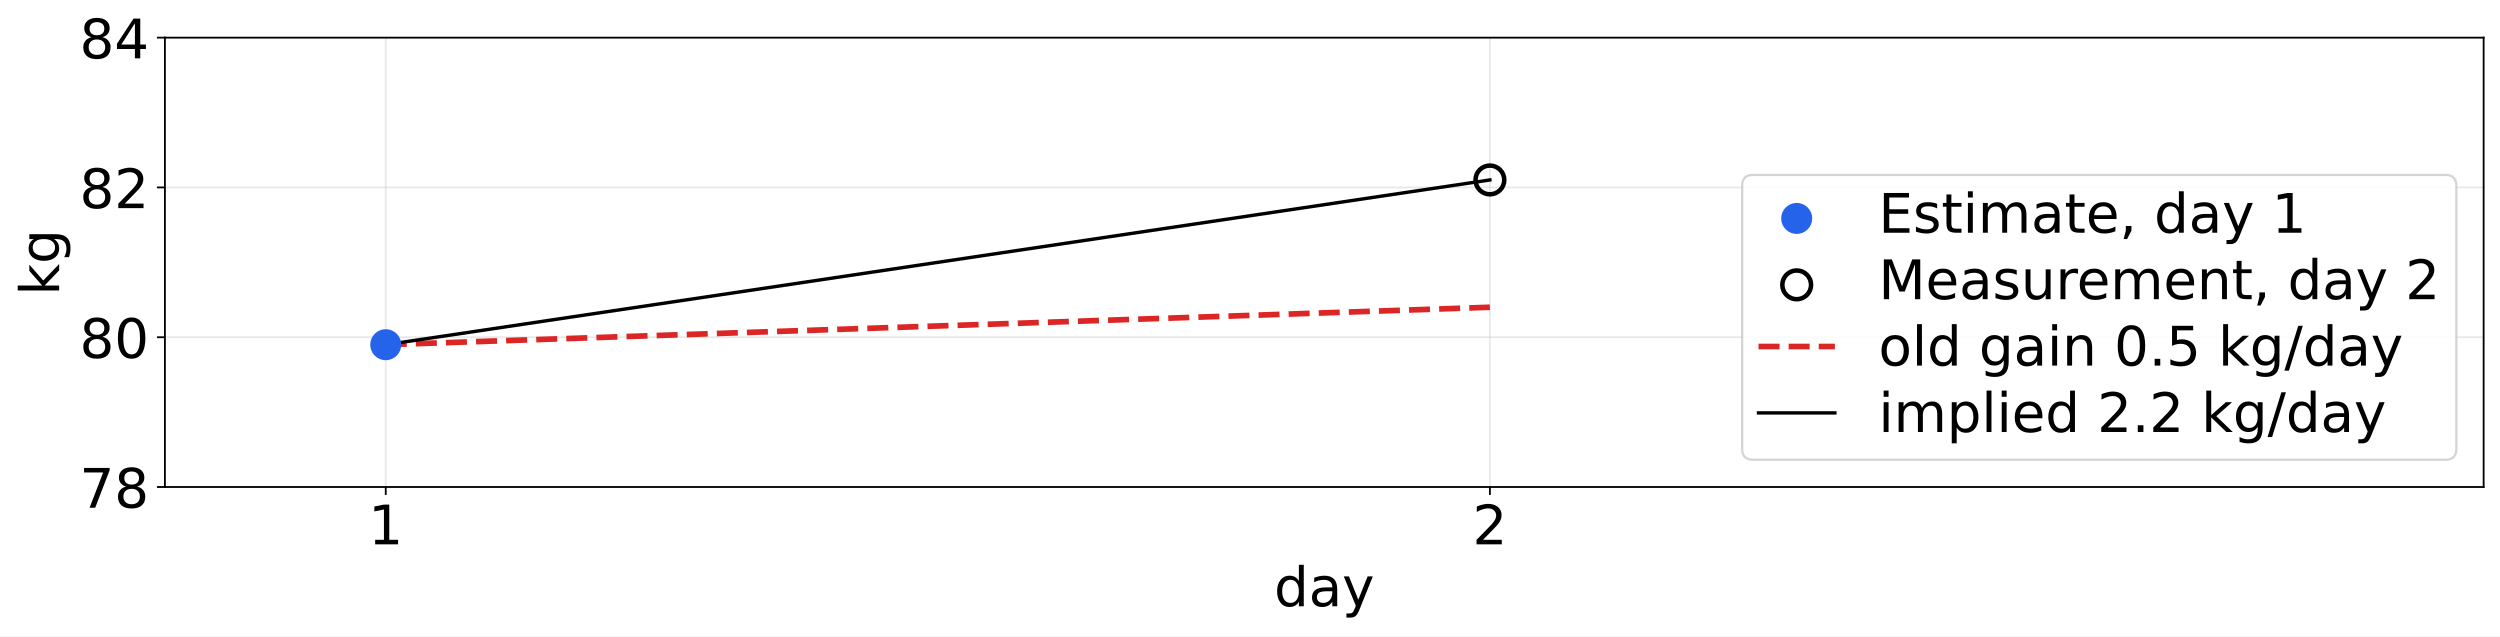
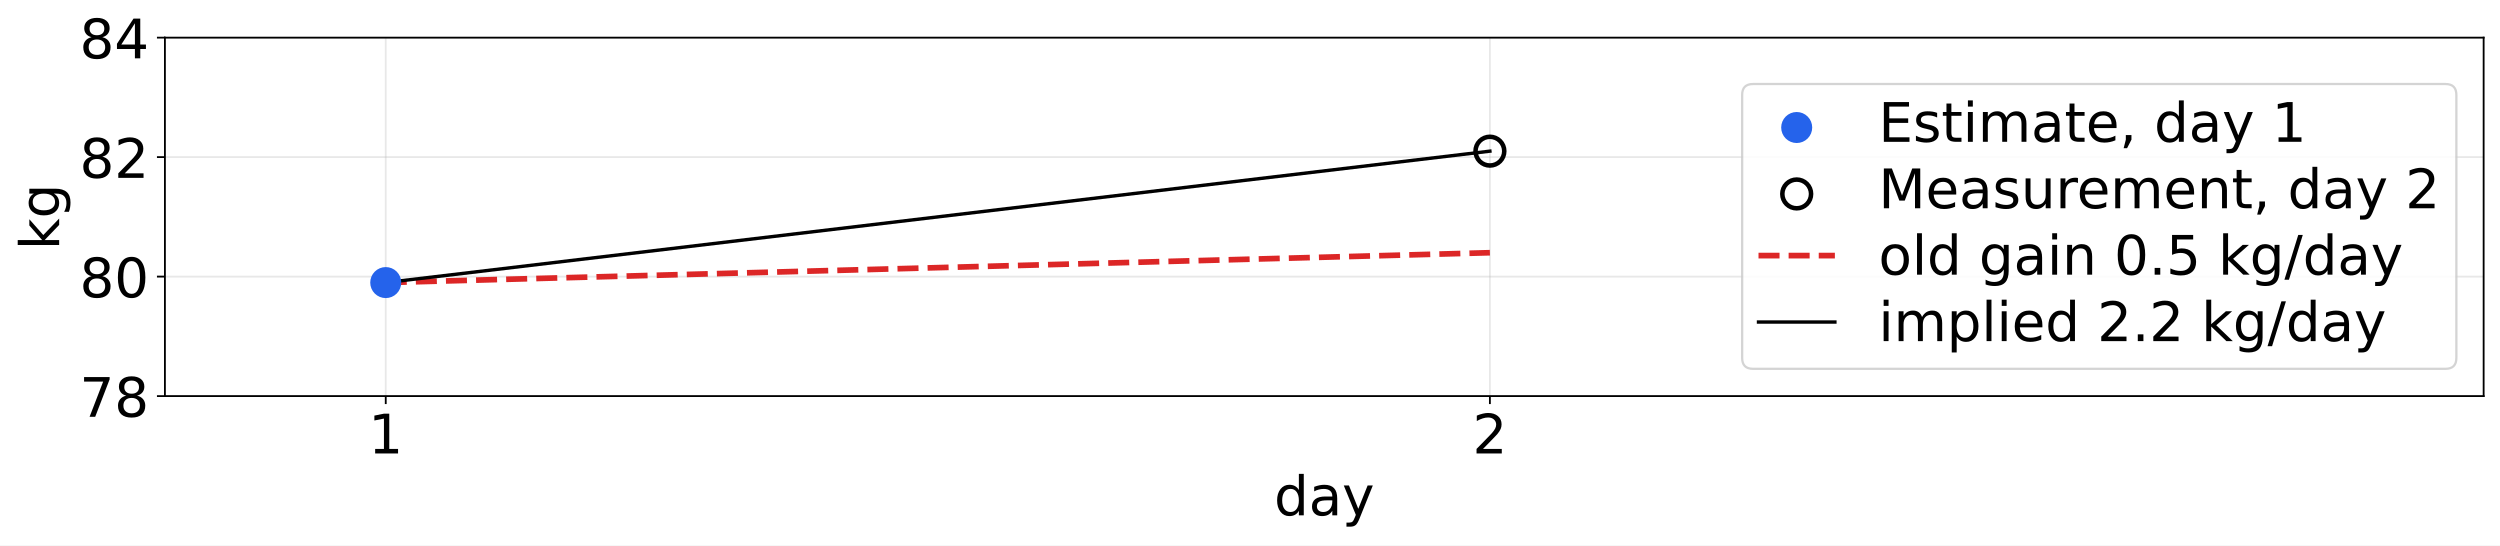
- <svg xmlns="http://www.w3.org/2000/svg" xmlns:xlink="http://www.w3.org/1999/xlink" width="1100pt" height="280pt" viewBox="0 0 1100 280" version="1.1">
+ <svg xmlns="http://www.w3.org/2000/svg" xmlns:xlink="http://www.w3.org/1999/xlink" width="1100pt" height="240pt" viewBox="0 0 1100 240" version="1.1">
  <defs>
    <style type="text/css">*{stroke-linejoin: round; stroke-linecap: butt}</style>
  </defs>
  <g id="figure_1">
    <g id="patch_1">
-       <path d="M 0 280  L 1100 280  L 1100 0  L 0 0  z " style="fill: #ffffff" />
+       <path d="M 0 240  L 1100 240  L 1100 0  L 0 0  z " style="fill: #ffffff" />
    </g>
    <g id="axes_1">
      <g id="patch_2">
-         <path d="M 72.56 214.28  L 1092.8 214.28  L 1092.8 16.56  L 72.56 16.56  z " style="fill: #ffffff" />
+         <path d="M 72.56 174.28  L 1092.8 174.28  L 1092.8 16.56  L 72.56 16.56  z " style="fill: #ffffff" />
      </g>
      <g id="matplotlib.axis_1">
        <g id="xtick_1">
          <g id="line2d_1">
-             <path d="M 169.726 214.28  L 169.726 16.56  " clip-path="url(#p9a3e6e1eb7)" style="fill: none; stroke: #b0b0b0; stroke-opacity: 0.3; stroke-width: 0.8; stroke-linecap: square" />
+             <path d="M 169.726 174.28  L 169.726 16.56  " clip-path="url(#pfb2f69f325)" style="fill: none; stroke: #b0b0b0; stroke-opacity: 0.3; stroke-width: 0.8; stroke-linecap: square" />
          </g>
          <g id="line2d_2">
            <defs>
-               <path id="m931d75ac2b" d="M 0 0  L 0 3.5  " style="stroke: #000000; stroke-width: 0.8" />
-             </defs>
-             <g>
-               <use xlink:href="#m931d75ac2b" x="169.726" y="214.28" style="stroke: #000000; stroke-width: 0.8" />
+               <path id="mf335a8387e" d="M 0 0  L 0 3.5  " style="stroke: #000000; stroke-width: 0.8" />
+             </defs>
+             <g>
+               <use xlink:href="#mf335a8387e" x="169.726" y="174.28" style="stroke: #000000; stroke-width: 0.8" />
            </g>
          </g>
          <g id="text_1">
-             <g transform="translate(162.0907 239.5163) scale(0.24 -0.24)">
+             <g transform="translate(162.0907 199.5163) scale(0.24 -0.24)">
              <defs>
                <path id="DejaVuSans-31" d="M 794 531  L 1825 531  L 1825 4091  L 703 3866  L 703 4441  L 1819 4666  L 2450 4666  L 2450 531  L 3481 531  L 3481 0  L 794 0  L 794 531  z " transform="scale(0.015625)" />
              </defs>
              <use xlink:href="#DejaVuSans-31" />
            </g>
          </g>
        </g>
        <g id="xtick_2">
          <g id="line2d_3">
-             <path d="M 655.554 214.28  L 655.554 16.56  " clip-path="url(#p9a3e6e1eb7)" style="fill: none; stroke: #b0b0b0; stroke-opacity: 0.3; stroke-width: 0.8; stroke-linecap: square" />
+             <path d="M 655.554 174.28  L 655.554 16.56  " clip-path="url(#pfb2f69f325)" style="fill: none; stroke: #b0b0b0; stroke-opacity: 0.3; stroke-width: 0.8; stroke-linecap: square" />
          </g>
          <g id="line2d_4">
            <g>
-               <use xlink:href="#m931d75ac2b" x="655.554" y="214.28" style="stroke: #000000; stroke-width: 0.8" />
+               <use xlink:href="#mf335a8387e" x="655.554" y="174.28" style="stroke: #000000; stroke-width: 0.8" />
            </g>
          </g>
          <g id="text_2">
-             <g transform="translate(647.9193 239.5163) scale(0.24 -0.24)">
+             <g transform="translate(647.9193 199.5163) scale(0.24 -0.24)">
              <defs>
                <path id="DejaVuSans-32" d="M 1228 531  L 3431 531  L 3431 0  L 469 0  L 469 531  Q 828 903 1448 1529  Q 2069 2156 2228 2338  Q 2531 2678 2651 2914  Q 2772 3150 2772 3378  Q 2772 3750 2511 3984  Q 2250 4219 1831 4219  Q 1534 4219 1204 4116  Q 875 4013 500 3803  L 500 4441  Q 881 4594 1212 4672  Q 1544 4750 1819 4750  Q 2544 4750 2975 4387  Q 3406 4025 3406 3419  Q 3406 3131 3298 2873  Q 3191 2616 2906 2266  Q 2828 2175 2409 1742  Q 1991 1309 1228 531  z " transform="scale(0.015625)" />
              </defs>
              <use xlink:href="#DejaVuSans-32" />
            </g>
          </g>
        </g>
        <g id="text_3">
-           <g transform="translate(560.6056 266.7437) scale(0.24 -0.24)">
+           <g transform="translate(560.6056 226.7438) scale(0.24 -0.24)">
            <defs>
              <path id="DejaVuSans-64" d="M 2906 2969  L 2906 4863  L 3481 4863  L 3481 0  L 2906 0  L 2906 525  Q 2725 213 2448 61  Q 2172 -91 1784 -91  Q 1150 -91 751 415  Q 353 922 353 1747  Q 353 2572 751 3078  Q 1150 3584 1784 3584  Q 2172 3584 2448 3432  Q 2725 3281 2906 2969  z M 947 1747  Q 947 1113 1208 752  Q 1469 391 1925 391  Q 2381 391 2643 752  Q 2906 1113 2906 1747  Q 2906 2381 2643 2742  Q 2381 3103 1925 3103  Q 1469 3103 1208 2742  Q 947 2381 947 1747  z " transform="scale(0.015625)" />
              <path id="DejaVuSans-61" d="M 2194 1759  Q 1497 1759 1228 1600  Q 959 1441 959 1056  Q 959 750 1161 570  Q 1363 391 1709 391  Q 2188 391 2477 730  Q 2766 1069 2766 1631  L 2766 1759  L 2194 1759  z M 3341 1997  L 3341 0  L 2766 0  L 2766 531  Q 2569 213 2275 61  Q 1981 -91 1556 -91  Q 1019 -91 701 211  Q 384 513 384 1019  Q 384 1609 779 1909  Q 1175 2209 1959 2209  L 2766 2209  L 2766 2266  Q 2766 2663 2505 2880  Q 2244 3097 1772 3097  Q 1472 3097 1187 3025  Q 903 2953 641 2809  L 641 3341  Q 956 3463 1253 3523  Q 1550 3584 1831 3584  Q 2591 3584 2966 3190  Q 3341 2797 3341 1997  z " transform="scale(0.015625)" />
              <path id="DejaVuSans-79" d="M 2059 -325  Q 1816 -950 1584 -1140  Q 1353 -1331 966 -1331  L 506 -1331  L 506 -850  L 844 -850  Q 1081 -850 1212 -737  Q 1344 -625 1503 -206  L 1606 56  L 191 3500  L 800 3500  L 1894 763  L 2988 3500  L 3597 3500  L 2059 -325  z " transform="scale(0.015625)" />
            </defs>
            <use xlink:href="#DejaVuSans-64" />
            <use xlink:href="#DejaVuSans-61" transform="translate(63.47656 0)" />
            <use xlink:href="#DejaVuSans-79" transform="translate(124.7559 0)" />
          </g>
        </g>
      </g>
      <g id="matplotlib.axis_2">
        <g id="ytick_1">
          <g id="line2d_5">
-             <path d="M 72.56 214.28  L 1092.8 214.28  " clip-path="url(#p9a3e6e1eb7)" style="fill: none; stroke: #b0b0b0; stroke-opacity: 0.3; stroke-width: 0.8; stroke-linecap: square" />
+             <path d="M 72.56 174.28  L 1092.8 174.28  " clip-path="url(#pfb2f69f325)" style="fill: none; stroke: #b0b0b0; stroke-opacity: 0.3; stroke-width: 0.8; stroke-linecap: square" />
          </g>
          <g id="line2d_6">
            <defs>
-               <path id="me560d14611" d="M 0 0  L -3.5 0  " style="stroke: #000000; stroke-width: 0.8" />
-             </defs>
-             <g>
-               <use xlink:href="#me560d14611" x="72.56" y="214.28" style="stroke: #000000; stroke-width: 0.8" />
+               <path id="m1882d67616" d="M 0 0  L -3.5 0  " style="stroke: #000000; stroke-width: 0.8" />
+             </defs>
+             <g>
+               <use xlink:href="#m1882d67616" x="72.56" y="174.28" style="stroke: #000000; stroke-width: 0.8" />
            </g>
          </g>
          <g id="text_4">
-             <g transform="translate(35.02 223.3981) scale(0.24 -0.24)">
+             <g transform="translate(35.02 183.3981) scale(0.24 -0.24)">
              <defs>
                <path id="DejaVuSans-37" d="M 525 4666  L 3525 4666  L 3525 4397  L 1831 0  L 1172 0  L 2766 4134  L 525 4134  L 525 4666  z " transform="scale(0.015625)" />
                <path id="DejaVuSans-38" d="M 2034 2216  Q 1584 2216 1326 1975  Q 1069 1734 1069 1313  Q 1069 891 1326 650  Q 1584 409 2034 409  Q 2484 409 2743 651  Q 3003 894 3003 1313  Q 3003 1734 2745 1975  Q 2488 2216 2034 2216  z M 1403 2484  Q 997 2584 770 2862  Q 544 3141 544 3541  Q 544 4100 942 4425  Q 1341 4750 2034 4750  Q 2731 4750 3128 4425  Q 3525 4100 3525 3541  Q 3525 3141 3298 2862  Q 3072 2584 2669 2484  Q 3125 2378 3379 2068  Q 3634 1759 3634 1313  Q 3634 634 3220 271  Q 2806 -91 2034 -91  Q 1263 -91 848 271  Q 434 634 434 1313  Q 434 1759 690 2068  Q 947 2378 1403 2484  z M 1172 3481  Q 1172 3119 1398 2916  Q 1625 2713 2034 2713  Q 2441 2713 2670 2916  Q 2900 3119 2900 3481  Q 2900 3844 2670 4047  Q 2441 4250 2034 4250  Q 1625 4250 1398 4047  Q 1172 3844 1172 3481  z " transform="scale(0.015625)" />
              </defs>
              <use xlink:href="#DejaVuSans-37" />
              <use xlink:href="#DejaVuSans-38" transform="translate(63.62305 0)" />
            </g>
          </g>
        </g>
        <g id="ytick_2">
          <g id="line2d_7">
-             <path d="M 72.56 148.373  L 1092.8 148.373  " clip-path="url(#p9a3e6e1eb7)" style="fill: none; stroke: #b0b0b0; stroke-opacity: 0.3; stroke-width: 0.8; stroke-linecap: square" />
+             <path d="M 72.56 121.707  L 1092.8 121.707  " clip-path="url(#pfb2f69f325)" style="fill: none; stroke: #b0b0b0; stroke-opacity: 0.3; stroke-width: 0.8; stroke-linecap: square" />
          </g>
          <g id="line2d_8">
            <g>
-               <use xlink:href="#me560d14611" x="72.56" y="148.373" style="stroke: #000000; stroke-width: 0.8" />
+               <use xlink:href="#m1882d67616" x="72.56" y="121.707" style="stroke: #000000; stroke-width: 0.8" />
            </g>
          </g>
          <g id="text_5">
-             <g transform="translate(35.02 157.4915) scale(0.24 -0.24)">
+             <g transform="translate(35.02 130.8248) scale(0.24 -0.24)">
              <defs>
                <path id="DejaVuSans-30" d="M 2034 4250  Q 1547 4250 1301 3770  Q 1056 3291 1056 2328  Q 1056 1369 1301 889  Q 1547 409 2034 409  Q 2525 409 2770 889  Q 3016 1369 3016 2328  Q 3016 3291 2770 3770  Q 2525 4250 2034 4250  z M 2034 4750  Q 2819 4750 3233 4129  Q 3647 3509 3647 2328  Q 3647 1150 3233 529  Q 2819 -91 2034 -91  Q 1250 -91 836 529  Q 422 1150 422 2328  Q 422 3509 836 4129  Q 1250 4750 2034 4750  z " transform="scale(0.015625)" />
              </defs>
              <use xlink:href="#DejaVuSans-38" />
              <use xlink:href="#DejaVuSans-30" transform="translate(63.62305 0)" />
            </g>
          </g>
        </g>
        <g id="ytick_3">
          <g id="line2d_9">
-             <path d="M 72.56 82.467  L 1092.8 82.467  " clip-path="url(#p9a3e6e1eb7)" style="fill: none; stroke: #b0b0b0; stroke-opacity: 0.3; stroke-width: 0.8; stroke-linecap: square" />
+             <path d="M 72.56 69.133  L 1092.8 69.133  " clip-path="url(#pfb2f69f325)" style="fill: none; stroke: #b0b0b0; stroke-opacity: 0.3; stroke-width: 0.8; stroke-linecap: square" />
          </g>
          <g id="line2d_10">
            <g>
-               <use xlink:href="#me560d14611" x="72.56" y="82.467" style="stroke: #000000; stroke-width: 0.8" />
+               <use xlink:href="#m1882d67616" x="72.56" y="69.133" style="stroke: #000000; stroke-width: 0.8" />
            </g>
          </g>
          <g id="text_6">
-             <g transform="translate(35.02 91.58479) scale(0.24 -0.24)">
+             <g transform="translate(35.02 78.25146) scale(0.24 -0.24)">
              <use xlink:href="#DejaVuSans-38" />
              <use xlink:href="#DejaVuSans-32" transform="translate(63.62305 0)" />
            </g>
          </g>
        </g>
        <g id="ytick_4">
          <g id="line2d_11">
-             <path d="M 72.56 16.56  L 1092.8 16.56  " clip-path="url(#p9a3e6e1eb7)" style="fill: none; stroke: #b0b0b0; stroke-opacity: 0.3; stroke-width: 0.8; stroke-linecap: square" />
+             <path d="M 72.56 16.56  L 1092.8 16.56  " clip-path="url(#pfb2f69f325)" style="fill: none; stroke: #b0b0b0; stroke-opacity: 0.3; stroke-width: 0.8; stroke-linecap: square" />
          </g>
          <g id="line2d_12">
            <g>
-               <use xlink:href="#me560d14611" x="72.56" y="16.56" style="stroke: #000000; stroke-width: 0.8" />
+               <use xlink:href="#m1882d67616" x="72.56" y="16.56" style="stroke: #000000; stroke-width: 0.8" />
            </g>
          </g>
          <g id="text_7">
            <g transform="translate(35.02 25.67813) scale(0.24 -0.24)">
              <defs>
                <path id="DejaVuSans-34" d="M 2419 4116  L 825 1625  L 2419 1625  L 2419 4116  z M 2253 4666  L 3047 4666  L 3047 1625  L 3713 1625  L 3713 1100  L 3047 1100  L 3047 0  L 2419 0  L 2419 1100  L 313 1100  L 313 1709  L 2253 4666  z " transform="scale(0.015625)" />
              </defs>
              <use xlink:href="#DejaVuSans-38" />
              <use xlink:href="#DejaVuSans-34" transform="translate(63.62305 0)" />
            </g>
          </g>
        </g>
        <g id="text_8">
-           <g transform="translate(26.02875 129.9869) rotate(-90) scale(0.24 -0.24)">
+           <g transform="translate(26.02875 109.9869) rotate(-90) scale(0.24 -0.24)">
            <defs>
              <path id="DejaVuSans-6b" d="M 581 4863  L 1159 4863  L 1159 1991  L 2875 3500  L 3609 3500  L 1753 1863  L 3688 0  L 2938 0  L 1159 1709  L 1159 0  L 581 0  L 581 4863  z " transform="scale(0.015625)" />
              <path id="DejaVuSans-67" d="M 2906 1791  Q 2906 2416 2648 2759  Q 2391 3103 1925 3103  Q 1463 3103 1205 2759  Q 947 2416 947 1791  Q 947 1169 1205 825  Q 1463 481 1925 481  Q 2391 481 2648 825  Q 2906 1169 2906 1791  z M 3481 434  Q 3481 -459 3084 -895  Q 2688 -1331 1869 -1331  Q 1566 -1331 1297 -1286  Q 1028 -1241 775 -1147  L 775 -588  Q 1028 -725 1275 -790  Q 1522 -856 1778 -856  Q 2344 -856 2625 -561  Q 2906 -266 2906 331  L 2906 616  Q 2728 306 2450 153  Q 2172 0 1784 0  Q 1141 0 747 490  Q 353 981 353 1791  Q 353 2603 747 3093  Q 1141 3584 1784 3584  Q 2172 3584 2450 3431  Q 2728 3278 2906 2969  L 2906 3500  L 3481 3500  L 3481 434  z " transform="scale(0.015625)" />
            </defs>
            <use xlink:href="#DejaVuSans-6b" />
            <use xlink:href="#DejaVuSans-67" transform="translate(57.91016 0)" />
          </g>
        </g>
      </g>
      <g id="line2d_13">
-         <path d="M 169.726 151.669  L 655.554 135.192  " clip-path="url(#p9a3e6e1eb7)" style="fill: none; stroke-dasharray: 9.25,4; stroke-dashoffset: 0; stroke: #dc2626; stroke-width: 2.5" />
+         <path d="M 169.726 124.335  L 655.554 111.192  " clip-path="url(#pfb2f69f325)" style="fill: none; stroke-dasharray: 9.25,4; stroke-dashoffset: 0; stroke: #dc2626; stroke-width: 2.5" />
      </g>
      <g id="line2d_14">
-         <path d="M 169.726 151.669  L 655.554 79.171  " clip-path="url(#p9a3e6e1eb7)" style="fill: none; stroke: #000000; stroke-width: 1.5; stroke-linecap: square" />
+         <path d="M 169.726 124.335  L 655.554 66.505  " clip-path="url(#pfb2f69f325)" style="fill: none; stroke: #000000; stroke-width: 1.5; stroke-linecap: square" />
      </g>
      <g id="patch_3">
-         <path d="M 72.56 214.28  L 72.56 16.56  " style="fill: none; stroke: #000000; stroke-width: 0.8; stroke-linejoin: miter; stroke-linecap: square" />
+         <path d="M 72.56 174.28  L 72.56 16.56  " style="fill: none; stroke: #000000; stroke-width: 0.8; stroke-linejoin: miter; stroke-linecap: square" />
      </g>
      <g id="patch_4">
-         <path d="M 1092.8 214.28  L 1092.8 16.56  " style="fill: none; stroke: #000000; stroke-width: 0.8; stroke-linejoin: miter; stroke-linecap: square" />
+         <path d="M 1092.8 174.28  L 1092.8 16.56  " style="fill: none; stroke: #000000; stroke-width: 0.8; stroke-linejoin: miter; stroke-linecap: square" />
      </g>
      <g id="patch_5">
-         <path d="M 72.56 214.28  L 1092.8 214.28  " style="fill: none; stroke: #000000; stroke-width: 0.8; stroke-linejoin: miter; stroke-linecap: square" />
+         <path d="M 72.56 174.28  L 1092.8 174.28  " style="fill: none; stroke: #000000; stroke-width: 0.8; stroke-linejoin: miter; stroke-linecap: square" />
      </g>
      <g id="patch_6">
        <path d="M 72.56 16.56  L 1092.8 16.56  " style="fill: none; stroke: #000000; stroke-width: 0.8; stroke-linejoin: miter; stroke-linecap: square" />
      </g>
      <g id="PathCollection_1">
        <defs>
-           <path id="m8095901d15" d="M 0 6.325  C 1.677 6.325 3.286 5.658 4.472 4.472  C 5.658 3.286 6.325 1.677 6.325 0  C 6.325 -1.677 5.658 -3.286 4.472 -4.472  C 3.286 -5.658 1.677 -6.325 0 -6.325  C -1.677 -6.325 -3.286 -5.658 -4.472 -4.472  C -5.658 -3.286 -6.325 -1.677 -6.325 0  C -6.325 1.677 -5.658 3.286 -4.472 4.472  C -3.286 5.658 -1.677 6.325 0 6.325  z " style="stroke: #2563eb" />
+           <path id="mddfb428165" d="M 0 6.325  C 1.677 6.325 3.286 5.658 4.472 4.472  C 5.658 3.286 6.325 1.677 6.325 0  C 6.325 -1.677 5.658 -3.286 4.472 -4.472  C 3.286 -5.658 1.677 -6.325 0 -6.325  C -1.677 -6.325 -3.286 -5.658 -4.472 -4.472  C -5.658 -3.286 -6.325 -1.677 -6.325 0  C -6.325 1.677 -5.658 3.286 -4.472 4.472  C -3.286 5.658 -1.677 6.325 0 6.325  z " style="stroke: #2563eb" />
        </defs>
-         <g clip-path="url(#p9a3e6e1eb7)">
-           <use xlink:href="#m8095901d15" x="169.726" y="151.669" style="fill: #2563eb; stroke: #2563eb" />
+         <g clip-path="url(#pfb2f69f325)">
+           <use xlink:href="#mddfb428165" x="169.726" y="124.335" style="fill: #2563eb; stroke: #2563eb" />
        </g>
      </g>
      <g id="PathCollection_2">
-         <path d="M 655.554 85.496  C 657.232 85.496 658.84 84.829 660.026 83.643  C 661.212 82.457 661.879 80.849 661.879 79.171  C 661.879 77.494 661.212 75.885 660.026 74.699  C 658.84 73.513 657.232 72.847 655.554 72.847  C 653.877 72.847 652.268 73.513 651.082 74.699  C 649.896 75.885 649.23 77.494 649.23 79.171  C 649.23 80.849 649.896 82.457 651.082 83.643  C 652.268 84.829 653.877 85.496 655.554 85.496  L 655.554 85.496  z " clip-path="url(#p9a3e6e1eb7)" style="fill: none; stroke: #000000; stroke-width: 2" />
+         <path d="M 655.554 72.829  C 657.232 72.829 658.84 72.163 660.026 70.977  C 661.212 69.791 661.879 68.182 661.879 66.505  C 661.879 64.827 661.212 63.219 660.026 62.033  C 658.84 60.847 657.232 60.18 655.554 60.18  C 653.877 60.18 652.268 60.847 651.082 62.033  C 649.896 63.219 649.23 64.827 649.23 66.505  C 649.23 68.182 649.896 69.791 651.082 70.977  C 652.268 72.163 653.877 72.829 655.554 72.829  L 655.554 72.829  z " clip-path="url(#pfb2f69f325)" style="fill: none; stroke: #000000; stroke-width: 2" />
      </g>
      <g id="legend_1">
        <g id="patch_7">
-           <path d="M 771.346 202.28  L 1076 202.28  Q 1080.8 202.28 1080.8 197.48  L 1080.8 81.77  Q 1080.8 76.97 1076 76.97  L 771.346 76.97  Q 766.546 76.97 766.546 81.77  L 766.546 197.48  Q 766.546 202.28 771.346 202.28  z " style="fill: #ffffff; opacity: 0.85; stroke: #cccccc; stroke-linejoin: miter" />
+           <path d="M 771.346 162.28  L 1076 162.28  Q 1080.8 162.28 1080.8 157.48  L 1080.8 41.77  Q 1080.8 36.97 1076 36.97  L 771.346 36.97  Q 766.546 36.97 766.546 41.77  L 766.546 157.48  Q 766.546 162.28 771.346 162.28  z " style="fill: #ffffff; opacity: 0.85; stroke: #cccccc; stroke-linejoin: miter" />
        </g>
        <g id="PathCollection_3">
          <g>
-             <use xlink:href="#m8095901d15" x="790.546" y="96.106" style="fill: #2563eb; stroke: #2563eb" />
+             <use xlink:href="#mddfb428165" x="790.546" y="56.106" style="fill: #2563eb; stroke: #2563eb" />
          </g>
        </g>
        <g id="text_9">
-           <g transform="translate(826.5462 102.4062) scale(0.24 -0.24)">
+           <g transform="translate(826.5462 62.40625) scale(0.24 -0.24)">
            <defs>
              <path id="DejaVuSans-45" d="M 628 4666  L 3578 4666  L 3578 4134  L 1259 4134  L 1259 2753  L 3481 2753  L 3481 2222  L 1259 2222  L 1259 531  L 3634 531  L 3634 0  L 628 0  L 628 4666  z " transform="scale(0.015625)" />
              <path id="DejaVuSans-73" d="M 2834 3397  L 2834 2853  Q 2591 2978 2328 3040  Q 2066 3103 1784 3103  Q 1356 3103 1142 2972  Q 928 2841 928 2578  Q 928 2378 1081 2264  Q 1234 2150 1697 2047  L 1894 2003  Q 2506 1872 2764 1633  Q 3022 1394 3022 966  Q 3022 478 2636 193  Q 2250 -91 1575 -91  Q 1294 -91 989 -36  Q 684 19 347 128  L 347 722  Q 666 556 975 473  Q 1284 391 1588 391  Q 1994 391 2212 530  Q 2431 669 2431 922  Q 2431 1156 2273 1281  Q 2116 1406 1581 1522  L 1381 1569  Q 847 1681 609 1914  Q 372 2147 372 2553  Q 372 3047 722 3315  Q 1072 3584 1716 3584  Q 2034 3584 2315 3537  Q 2597 3491 2834 3397  z " transform="scale(0.015625)" />
              <path id="DejaVuSans-74" d="M 1172 4494  L 1172 3500  L 2356 3500  L 2356 3053  L 1172 3053  L 1172 1153  Q 1172 725 1289 603  Q 1406 481 1766 481  L 2356 481  L 2356 0  L 1766 0  Q 1100 0 847 248  Q 594 497 594 1153  L 594 3053  L 172 3053  L 172 3500  L 594 3500  L 594 4494  L 1172 4494  z " transform="scale(0.015625)" />
              <path id="DejaVuSans-69" d="M 603 3500  L 1178 3500  L 1178 0  L 603 0  L 603 3500  z M 603 4863  L 1178 4863  L 1178 4134  L 603 4134  L 603 4863  z " transform="scale(0.015625)" />
              <path id="DejaVuSans-6d" d="M 3328 2828  Q 3544 3216 3844 3400  Q 4144 3584 4550 3584  Q 5097 3584 5394 3201  Q 5691 2819 5691 2113  L 5691 0  L 5113 0  L 5113 2094  Q 5113 2597 4934 2840  Q 4756 3084 4391 3084  Q 3944 3084 3684 2787  Q 3425 2491 3425 1978  L 3425 0  L 2847 0  L 2847 2094  Q 2847 2600 2669 2842  Q 2491 3084 2119 3084  Q 1678 3084 1418 2786  Q 1159 2488 1159 1978  L 1159 0  L 581 0  L 581 3500  L 1159 3500  L 1159 2956  Q 1356 3278 1631 3431  Q 1906 3584 2284 3584  Q 2666 3584 2933 3390  Q 3200 3197 3328 2828  z " transform="scale(0.015625)" />
              <path id="DejaVuSans-65" d="M 3597 1894  L 3597 1613  L 953 1613  Q 991 1019 1311 708  Q 1631 397 2203 397  Q 2534 397 2845 478  Q 3156 559 3463 722  L 3463 178  Q 3153 47 2828 -22  Q 2503 -91 2169 -91  Q 1331 -91 842 396  Q 353 884 353 1716  Q 353 2575 817 3079  Q 1281 3584 2069 3584  Q 2775 3584 3186 3129  Q 3597 2675 3597 1894  z M 3022 2063  Q 3016 2534 2758 2815  Q 2500 3097 2075 3097  Q 1594 3097 1305 2825  Q 1016 2553 972 2059  L 3022 2063  z " transform="scale(0.015625)" />
              <path id="DejaVuSans-2c" d="M 750 794  L 1409 794  L 1409 256  L 897 -744  L 494 -744  L 750 256  L 750 794  z " transform="scale(0.015625)" />
              <path id="DejaVuSans-20" transform="scale(0.015625)" />
            </defs>
            <use xlink:href="#DejaVuSans-45" />
            <use xlink:href="#DejaVuSans-73" transform="translate(63.18359 0)" />
            <use xlink:href="#DejaVuSans-74" transform="translate(115.2832 0)" />
            <use xlink:href="#DejaVuSans-69" transform="translate(154.4922 0)" />
            <use xlink:href="#DejaVuSans-6d" transform="translate(182.2754 0)" />
            <use xlink:href="#DejaVuSans-61" transform="translate(279.6875 0)" />
            <use xlink:href="#DejaVuSans-74" transform="translate(340.9668 0)" />
            <use xlink:href="#DejaVuSans-65" transform="translate(380.1758 0)" />
            <use xlink:href="#DejaVuSans-2c" transform="translate(441.6992 0)" />
            <use xlink:href="#DejaVuSans-20" transform="translate(473.4863 0)" />
            <use xlink:href="#DejaVuSans-64" transform="translate(505.2734 0)" />
            <use xlink:href="#DejaVuSans-61" transform="translate(568.75 0)" />
            <use xlink:href="#DejaVuSans-79" transform="translate(630.0293 0)" />
            <use xlink:href="#DejaVuSans-20" transform="translate(689.209 0)" />
            <use xlink:href="#DejaVuSans-31" transform="translate(720.9961 0)" />
          </g>
        </g>
        <g id="PathCollection_4">
-           <path d="M 790.546 131.658  C 792.224 131.658 793.832 130.992 795.018 129.806  C 796.204 128.62 796.871 127.011 796.871 125.334  C 796.871 123.656 796.204 122.048 795.018 120.862  C 793.832 119.676 792.224 119.009 790.546 119.009  C 788.869 119.009 787.26 119.676 786.074 120.862  C 784.888 122.048 784.222 123.656 784.222 125.334  C 784.222 127.011 784.888 128.62 786.074 129.806  C 787.26 130.992 788.869 131.658 790.546 131.658  L 790.546 131.658  z " style="fill: none; stroke: #000000; stroke-width: 2" />
+           <path d="M 790.546 91.658  C 792.224 91.658 793.832 90.992 795.018 89.806  C 796.204 88.62 796.871 87.011 796.871 85.334  C 796.871 83.656 796.204 82.048 795.018 80.862  C 793.832 79.676 792.224 79.009 790.546 79.009  C 788.869 79.009 787.26 79.676 786.074 80.862  C 784.888 82.048 784.222 83.656 784.222 85.334  C 784.222 87.011 784.888 88.62 786.074 89.806  C 787.26 90.992 788.869 91.658 790.546 91.658  L 790.546 91.658  z " style="fill: none; stroke: #000000; stroke-width: 2" />
        </g>
        <g id="text_10">
-           <g transform="translate(826.5462 131.6337) scale(0.24 -0.24)">
+           <g transform="translate(826.5462 91.63375) scale(0.24 -0.24)">
            <defs>
              <path id="DejaVuSans-4d" d="M 628 4666  L 1569 4666  L 2759 1491  L 3956 4666  L 4897 4666  L 4897 0  L 4281 0  L 4281 4097  L 3078 897  L 2444 897  L 1241 4097  L 1241 0  L 628 0  L 628 4666  z " transform="scale(0.015625)" />
              <path id="DejaVuSans-75" d="M 544 1381  L 544 3500  L 1119 3500  L 1119 1403  Q 1119 906 1312 657  Q 1506 409 1894 409  Q 2359 409 2629 706  Q 2900 1003 2900 1516  L 2900 3500  L 3475 3500  L 3475 0  L 2900 0  L 2900 538  Q 2691 219 2414 64  Q 2138 -91 1772 -91  Q 1169 -91 856 284  Q 544 659 544 1381  z M 1991 3584  L 1991 3584  z " transform="scale(0.015625)" />
              <path id="DejaVuSans-72" d="M 2631 2963  Q 2534 3019 2420 3045  Q 2306 3072 2169 3072  Q 1681 3072 1420 2755  Q 1159 2438 1159 1844  L 1159 0  L 581 0  L 581 3500  L 1159 3500  L 1159 2956  Q 1341 3275 1631 3429  Q 1922 3584 2338 3584  Q 2397 3584 2469 3576  Q 2541 3569 2628 3553  L 2631 2963  z " transform="scale(0.015625)" />
              <path id="DejaVuSans-6e" d="M 3513 2113  L 3513 0  L 2938 0  L 2938 2094  Q 2938 2591 2744 2837  Q 2550 3084 2163 3084  Q 1697 3084 1428 2787  Q 1159 2491 1159 1978  L 1159 0  L 581 0  L 581 3500  L 1159 3500  L 1159 2956  Q 1366 3272 1645 3428  Q 1925 3584 2291 3584  Q 2894 3584 3203 3211  Q 3513 2838 3513 2113  z " transform="scale(0.015625)" />
            </defs>
            <use xlink:href="#DejaVuSans-4d" />
            <use xlink:href="#DejaVuSans-65" transform="translate(86.2793 0)" />
            <use xlink:href="#DejaVuSans-61" transform="translate(147.8027 0)" />
            <use xlink:href="#DejaVuSans-73" transform="translate(209.082 0)" />
            <use xlink:href="#DejaVuSans-75" transform="translate(261.1816 0)" />
            <use xlink:href="#DejaVuSans-72" transform="translate(324.5605 0)" />
            <use xlink:href="#DejaVuSans-65" transform="translate(363.4238 0)" />
            <use xlink:href="#DejaVuSans-6d" transform="translate(424.9473 0)" />
            <use xlink:href="#DejaVuSans-65" transform="translate(522.3594 0)" />
            <use xlink:href="#DejaVuSans-6e" transform="translate(583.8828 0)" />
            <use xlink:href="#DejaVuSans-74" transform="translate(647.2617 0)" />
            <use xlink:href="#DejaVuSans-2c" transform="translate(686.4707 0)" />
            <use xlink:href="#DejaVuSans-20" transform="translate(718.2578 0)" />
            <use xlink:href="#DejaVuSans-64" transform="translate(750.0449 0)" />
            <use xlink:href="#DejaVuSans-61" transform="translate(813.5215 0)" />
            <use xlink:href="#DejaVuSans-79" transform="translate(874.8008 0)" />
            <use xlink:href="#DejaVuSans-20" transform="translate(933.9805 0)" />
            <use xlink:href="#DejaVuSans-32" transform="translate(965.7676 0)" />
          </g>
        </g>
        <g id="line2d_15">
-           <path d="M 773.746 152.461  L 790.546 152.461  L 807.346 152.461  " style="fill: none; stroke-dasharray: 9.25,4; stroke-dashoffset: 0; stroke: #dc2626; stroke-width: 2.5" />
+           <path d="M 773.746 112.461  L 790.546 112.461  L 807.346 112.461  " style="fill: none; stroke-dasharray: 9.25,4; stroke-dashoffset: 0; stroke: #dc2626; stroke-width: 2.5" />
        </g>
        <g id="text_11">
-           <g transform="translate(826.5462 160.8613) scale(0.24 -0.24)">
+           <g transform="translate(826.5462 120.8612) scale(0.24 -0.24)">
            <defs>
              <path id="DejaVuSans-6f" d="M 1959 3097  Q 1497 3097 1228 2736  Q 959 2375 959 1747  Q 959 1119 1226 758  Q 1494 397 1959 397  Q 2419 397 2687 759  Q 2956 1122 2956 1747  Q 2956 2369 2687 2733  Q 2419 3097 1959 3097  z M 1959 3584  Q 2709 3584 3137 3096  Q 3566 2609 3566 1747  Q 3566 888 3137 398  Q 2709 -91 1959 -91  Q 1206 -91 779 398  Q 353 888 353 1747  Q 353 2609 779 3096  Q 1206 3584 1959 3584  z " transform="scale(0.015625)" />
              <path id="DejaVuSans-6c" d="M 603 4863  L 1178 4863  L 1178 0  L 603 0  L 603 4863  z " transform="scale(0.015625)" />
              <path id="DejaVuSans-2e" d="M 684 794  L 1344 794  L 1344 0  L 684 0  L 684 794  z " transform="scale(0.015625)" />
              <path id="DejaVuSans-35" d="M 691 4666  L 3169 4666  L 3169 4134  L 1269 4134  L 1269 2991  Q 1406 3038 1543 3061  Q 1681 3084 1819 3084  Q 2600 3084 3056 2656  Q 3513 2228 3513 1497  Q 3513 744 3044 326  Q 2575 -91 1722 -91  Q 1428 -91 1123 -41  Q 819 9 494 109  L 494 744  Q 775 591 1075 516  Q 1375 441 1709 441  Q 2250 441 2565 725  Q 2881 1009 2881 1497  Q 2881 1984 2565 2268  Q 2250 2553 1709 2553  Q 1456 2553 1204 2497  Q 953 2441 691 2322  L 691 4666  z " transform="scale(0.015625)" />
              <path id="DejaVuSans-2f" d="M 1625 4666  L 2156 4666  L 531 -594  L 0 -594  L 1625 4666  z " transform="scale(0.015625)" />
            </defs>
            <use xlink:href="#DejaVuSans-6f" />
            <use xlink:href="#DejaVuSans-6c" transform="translate(61.18164 0)" />
            <use xlink:href="#DejaVuSans-64" transform="translate(88.96484 0)" />
            <use xlink:href="#DejaVuSans-20" transform="translate(152.4414 0)" />
            <use xlink:href="#DejaVuSans-67" transform="translate(184.2285 0)" />
            <use xlink:href="#DejaVuSans-61" transform="translate(247.7051 0)" />
            <use xlink:href="#DejaVuSans-69" transform="translate(308.9844 0)" />
            <use xlink:href="#DejaVuSans-6e" transform="translate(336.7676 0)" />
            <use xlink:href="#DejaVuSans-20" transform="translate(400.1465 0)" />
            <use xlink:href="#DejaVuSans-30" transform="translate(431.9336 0)" />
            <use xlink:href="#DejaVuSans-2e" transform="translate(495.5566 0)" />
            <use xlink:href="#DejaVuSans-35" transform="translate(527.3438 0)" />
            <use xlink:href="#DejaVuSans-20" transform="translate(590.9668 0)" />
            <use xlink:href="#DejaVuSans-6b" transform="translate(622.7539 0)" />
            <use xlink:href="#DejaVuSans-67" transform="translate(680.6641 0)" />
            <use xlink:href="#DejaVuSans-2f" transform="translate(744.1406 0)" />
            <use xlink:href="#DejaVuSans-64" transform="translate(777.832 0)" />
            <use xlink:href="#DejaVuSans-61" transform="translate(841.3086 0)" />
            <use xlink:href="#DejaVuSans-79" transform="translate(902.5879 0)" />
          </g>
        </g>
        <g id="line2d_16">
-           <path d="M 773.746 181.689  L 790.546 181.689  L 807.346 181.689  " style="fill: none; stroke: #000000; stroke-width: 1.5; stroke-linecap: square" />
+           <path d="M 773.746 141.689  L 790.546 141.689  L 807.346 141.689  " style="fill: none; stroke: #000000; stroke-width: 1.5; stroke-linecap: square" />
        </g>
        <g id="text_12">
-           <g transform="translate(826.5462 190.0888) scale(0.24 -0.24)">
+           <g transform="translate(826.5462 150.0888) scale(0.24 -0.24)">
            <defs>
              <path id="DejaVuSans-70" d="M 1159 525  L 1159 -1331  L 581 -1331  L 581 3500  L 1159 3500  L 1159 2969  Q 1341 3281 1617 3432  Q 1894 3584 2278 3584  Q 2916 3584 3314 3078  Q 3713 2572 3713 1747  Q 3713 922 3314 415  Q 2916 -91 2278 -91  Q 1894 -91 1617 61  Q 1341 213 1159 525  z M 3116 1747  Q 3116 2381 2855 2742  Q 2594 3103 2138 3103  Q 1681 3103 1420 2742  Q 1159 2381 1159 1747  Q 1159 1113 1420 752  Q 1681 391 2138 391  Q 2594 391 2855 752  Q 3116 1113 3116 1747  z " transform="scale(0.015625)" />
            </defs>
            <use xlink:href="#DejaVuSans-69" />
            <use xlink:href="#DejaVuSans-6d" transform="translate(27.7832 0)" />
            <use xlink:href="#DejaVuSans-70" transform="translate(125.1953 0)" />
            <use xlink:href="#DejaVuSans-6c" transform="translate(188.6719 0)" />
            <use xlink:href="#DejaVuSans-69" transform="translate(216.4551 0)" />
            <use xlink:href="#DejaVuSans-65" transform="translate(244.2383 0)" />
            <use xlink:href="#DejaVuSans-64" transform="translate(305.7617 0)" />
            <use xlink:href="#DejaVuSans-20" transform="translate(369.2383 0)" />
            <use xlink:href="#DejaVuSans-32" transform="translate(401.0254 0)" />
            <use xlink:href="#DejaVuSans-2e" transform="translate(464.6484 0)" />
            <use xlink:href="#DejaVuSans-32" transform="translate(496.4355 0)" />
            <use xlink:href="#DejaVuSans-20" transform="translate(560.0586 0)" />
            <use xlink:href="#DejaVuSans-6b" transform="translate(591.8457 0)" />
            <use xlink:href="#DejaVuSans-67" transform="translate(649.7559 0)" />
            <use xlink:href="#DejaVuSans-2f" transform="translate(713.2324 0)" />
            <use xlink:href="#DejaVuSans-64" transform="translate(746.9238 0)" />
            <use xlink:href="#DejaVuSans-61" transform="translate(810.4004 0)" />
            <use xlink:href="#DejaVuSans-79" transform="translate(871.6797 0)" />
          </g>
        </g>
      </g>
    </g>
  </g>
  <defs>
-     <clipPath id="p9a3e6e1eb7">
-       <rect x="72.56" y="16.56" width="1020.24" height="197.72" />
+     <clipPath id="pfb2f69f325">
+       <rect x="72.56" y="16.56" width="1020.24" height="157.72" />
    </clipPath>
  </defs>
</svg>
